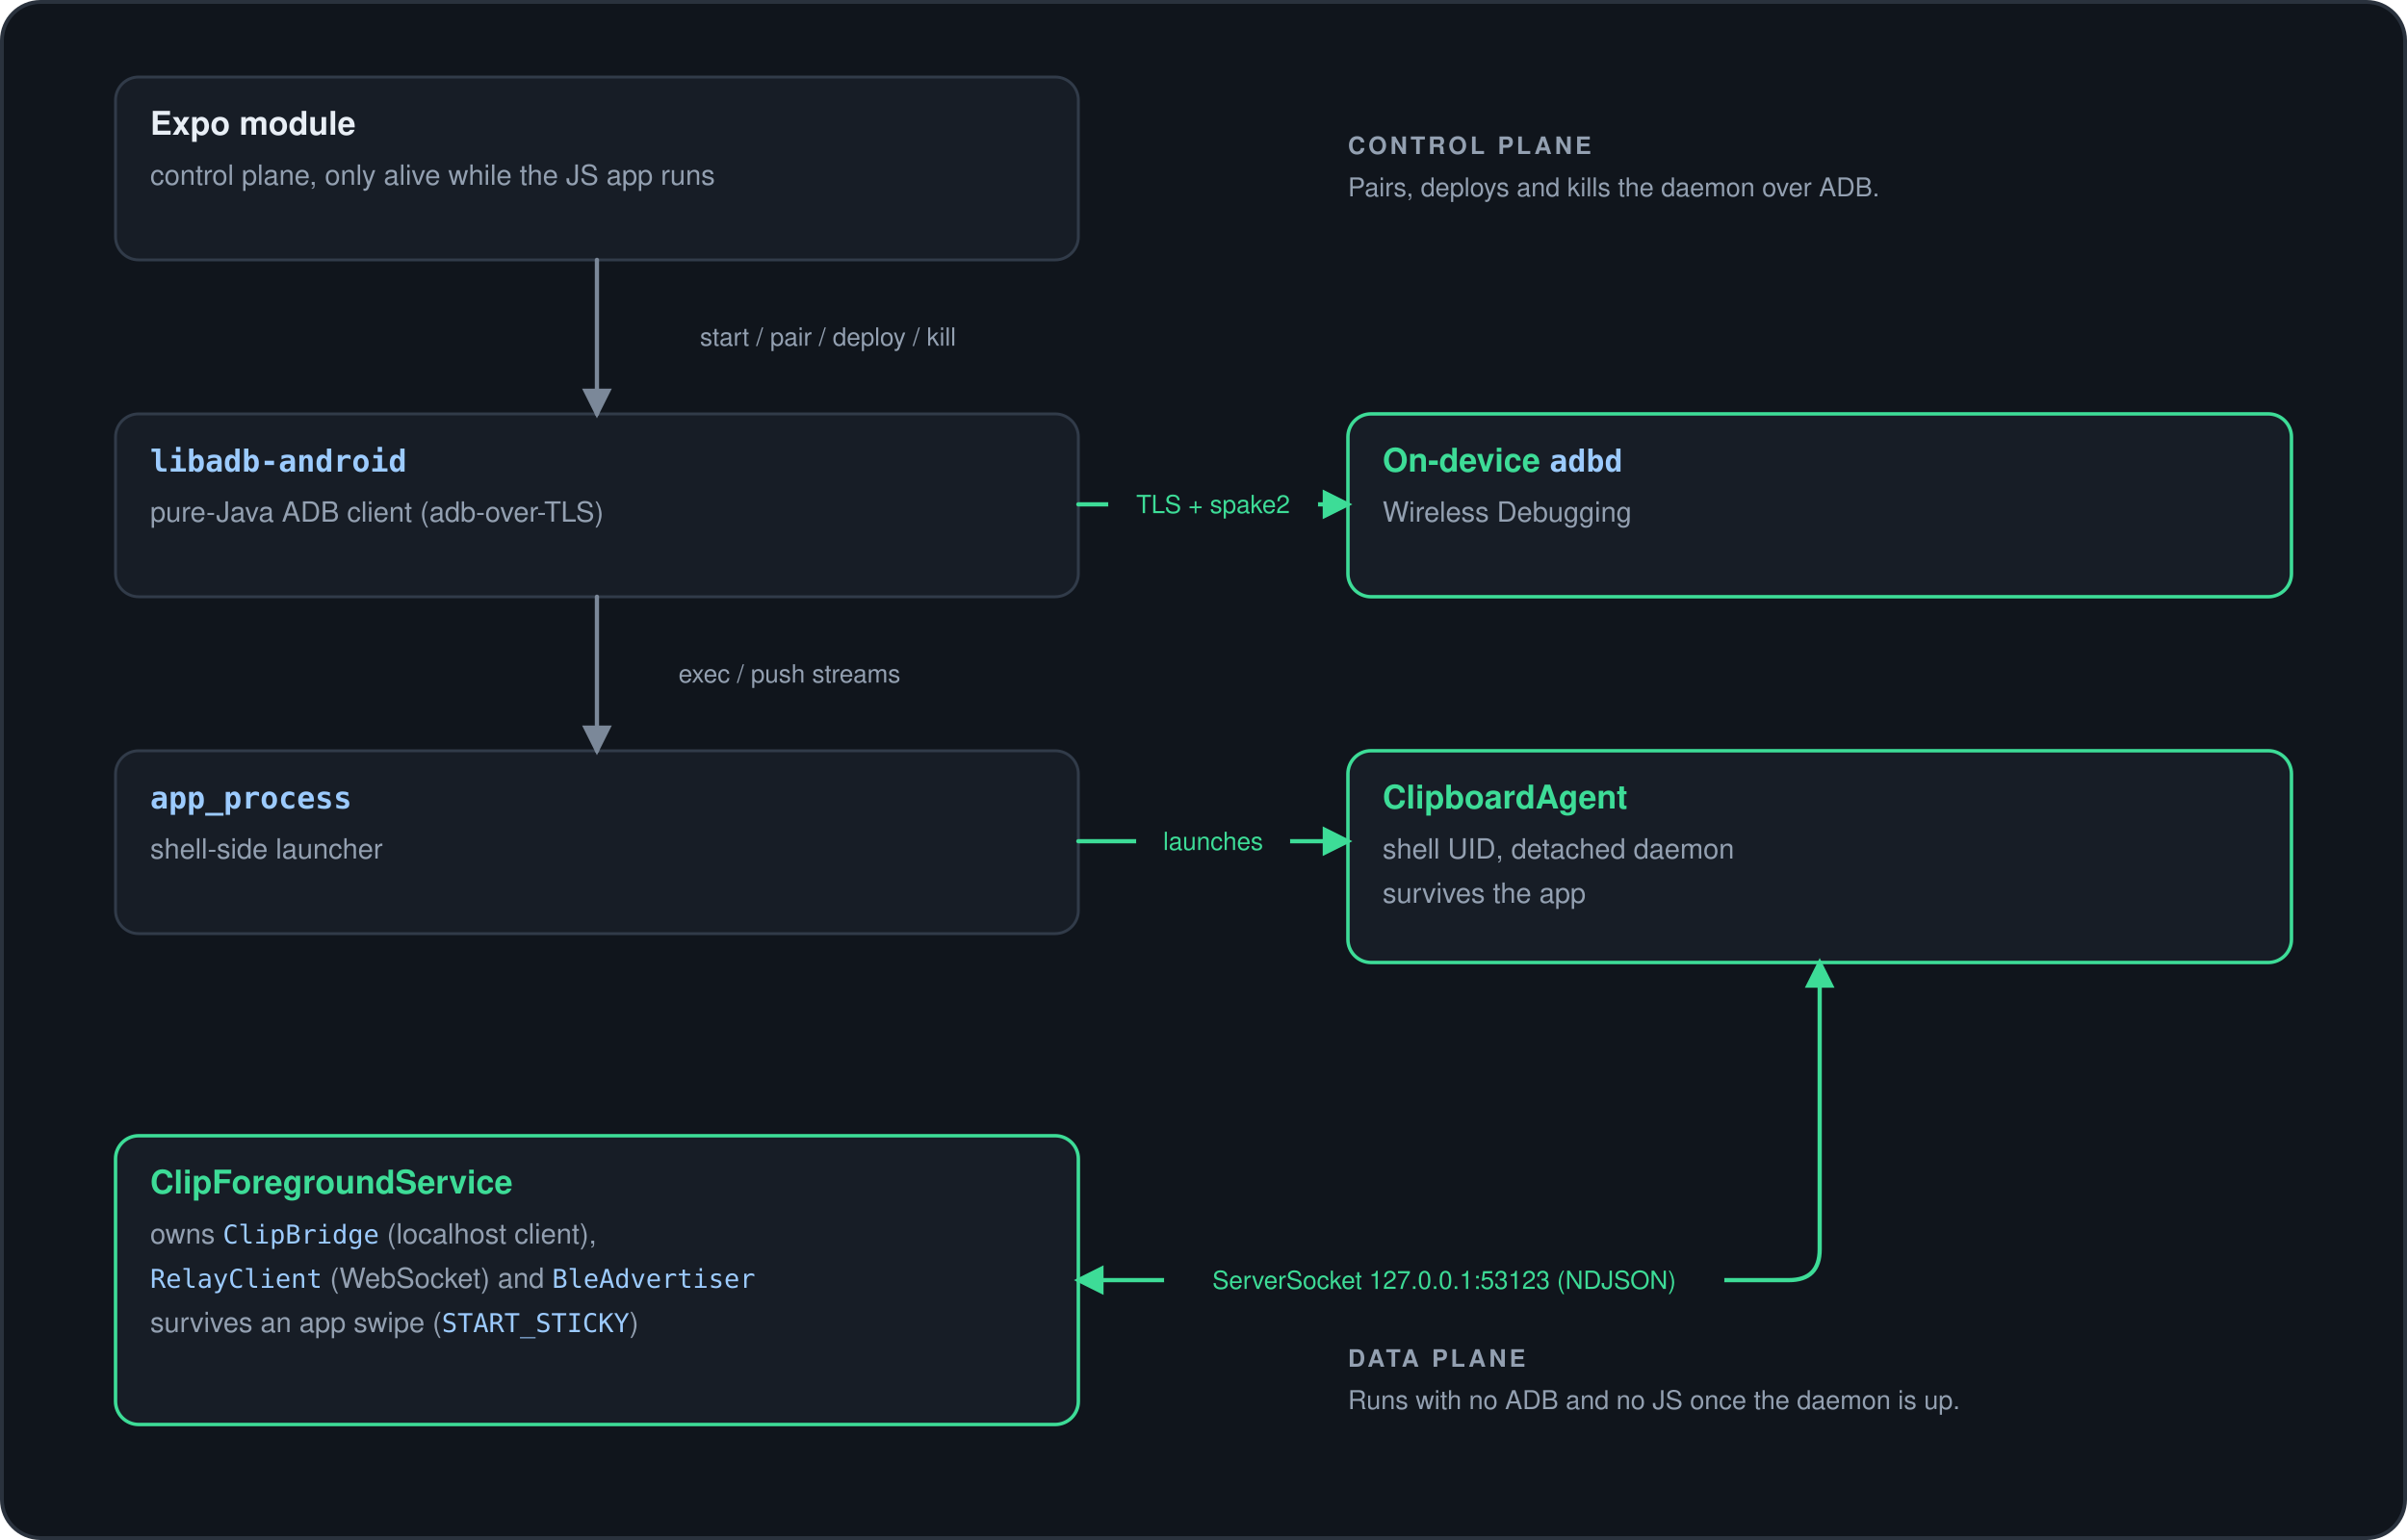
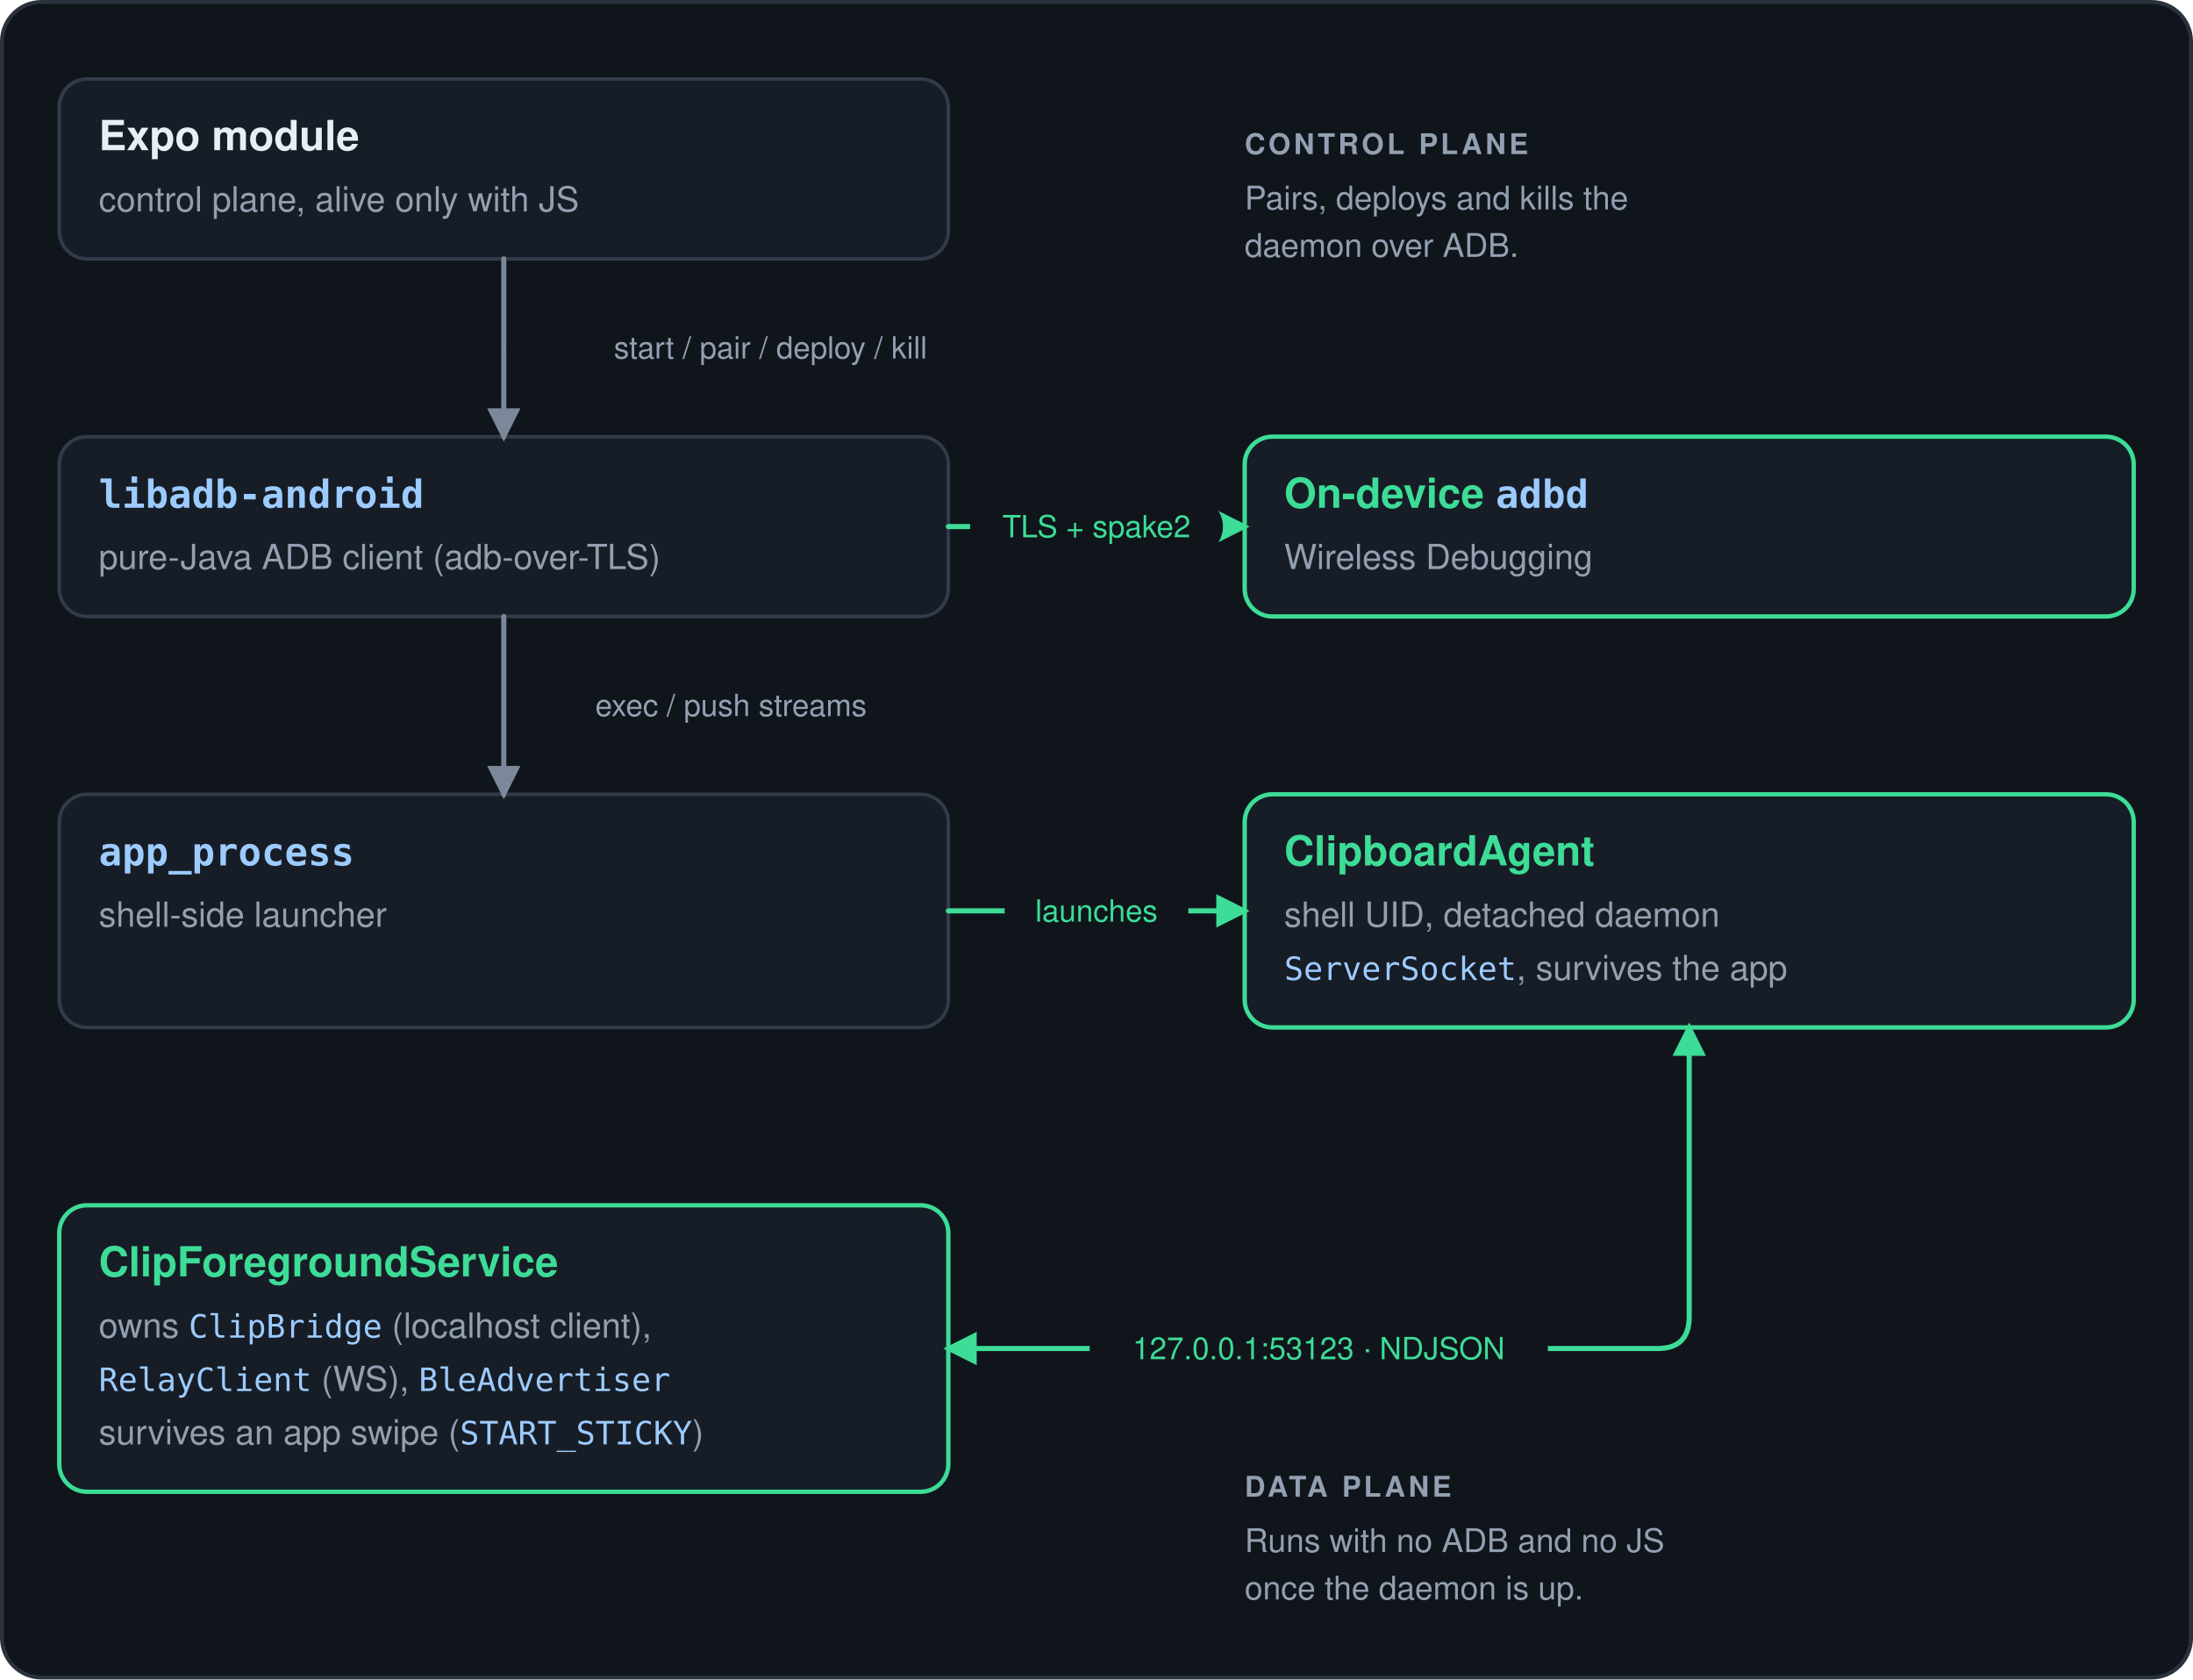
- <svg xmlns="http://www.w3.org/2000/svg" width="1250" height="800" viewBox="0 0 1250 800">
+ <svg xmlns="http://www.w3.org/2000/svg" width="1110" height="850" viewBox="0 0 1110 850">
  <defs>
-     <marker id="m0" viewBox="0 0 10 10" refX="8.5" refY="5" markerWidth="7" markerHeight="7" orient="auto-start-reverse">
+     <marker id="m0" viewBox="0 0 10 10" refX="8.5" refY="5" markerWidth="6.5" markerHeight="6.5" orient="auto-start-reverse">
      <path d="M0 0L10 5L0 10z" fill="#7B8899" />
    </marker>
-     <marker id="m1" viewBox="0 0 10 10" refX="8.5" refY="5" markerWidth="7" markerHeight="7" orient="auto-start-reverse">
+     <marker id="m1" viewBox="0 0 10 10" refX="8.5" refY="5" markerWidth="6.5" markerHeight="6.5" orient="auto-start-reverse">
      <path d="M0 0L10 5L0 10z" fill="#3DDC97" />
    </marker>
  </defs>
-   <rect x="1" y="1" width="1248" height="798" rx="20" fill="#10151C" stroke="#2A323D" stroke-width="2" />
-   <rect x="60" y="40" width="500" height="95" rx="12" fill="#171D26" stroke="#313B49" stroke-width="1.5" />
-   <text x="78" y="70" font-family="-apple-system, 'SF Pro Text', 'Helvetica Neue', Helvetica, Arial, sans-serif" font-size="17" font-weight="650" fill="#E8EEF5" text-anchor="start">Expo module</text>
-   <text x="78" y="96" font-family="-apple-system, 'SF Pro Text', 'Helvetica Neue', Helvetica, Arial, sans-serif" font-size="14.5" font-weight="400" fill="#93A0B1" text-anchor="start">control plane, only alive while the JS app runs</text>
-   <rect x="60" y="215" width="500" height="95" rx="12" fill="#171D26" stroke="#313B49" stroke-width="1.5" />
-   <text x="78" y="245" font-family="-apple-system, 'SF Pro Text', 'Helvetica Neue', Helvetica, Arial, sans-serif" font-size="17" font-weight="650" fill="#E8EEF5" text-anchor="start">
+   <rect x="1" y="1" width="1108" height="848" rx="20" fill="#10151C" stroke="#2A323D" stroke-width="2" />
+   <rect x="30" y="40" width="450" height="91" rx="14" fill="#171D26" stroke="#313B49" stroke-width="1.8" />
+   <text x="50" y="76" font-family="-apple-system, 'SF Pro Text', 'Helvetica Neue', Helvetica, Arial, sans-serif" font-size="21" font-weight="650" fill="#E8EEF5" text-anchor="start">Expo module</text>
+   <text x="50" y="107" font-family="-apple-system, 'SF Pro Text', 'Helvetica Neue', Helvetica, Arial, sans-serif" font-size="17.5" font-weight="400" fill="#93A0B1" text-anchor="start">control plane, alive only with JS</text>
+   <rect x="30" y="221" width="450" height="91" rx="14" fill="#171D26" stroke="#313B49" stroke-width="1.8" />
+   <text x="50" y="257" font-family="-apple-system, 'SF Pro Text', 'Helvetica Neue', Helvetica, Arial, sans-serif" font-size="21" font-weight="650" fill="#E8EEF5" text-anchor="start">
    <tspan font-family="ui-monospace, 'SF Mono', Menlo, Consolas, monospace" font-size="0.93em" fill="#9CCBFF">libadb-android</tspan>
  </text>
-   <text x="78" y="271" font-family="-apple-system, 'SF Pro Text', 'Helvetica Neue', Helvetica, Arial, sans-serif" font-size="14.5" font-weight="400" fill="#93A0B1" text-anchor="start">pure-Java ADB client (adb-over-TLS)</text>
-   <rect x="700" y="215" width="490" height="95" rx="12" fill="#171D26" stroke="#3DDC97" stroke-width="1.8" />
-   <text x="718" y="245" font-family="-apple-system, 'SF Pro Text', 'Helvetica Neue', Helvetica, Arial, sans-serif" font-size="17" font-weight="650" fill="#3DDC97" text-anchor="start">On-device <tspan font-family="ui-monospace, 'SF Mono', Menlo, Consolas, monospace" font-size="0.93em" fill="#9CCBFF">adbd</tspan>
+   <text x="50" y="288" font-family="-apple-system, 'SF Pro Text', 'Helvetica Neue', Helvetica, Arial, sans-serif" font-size="17.5" font-weight="400" fill="#93A0B1" text-anchor="start">pure-Java ADB client (adb-over-TLS)</text>
+   <rect x="630" y="221" width="450" height="91" rx="14" fill="#171D26" stroke="#3DDC97" stroke-width="2.2" />
+   <text x="650" y="257" font-family="-apple-system, 'SF Pro Text', 'Helvetica Neue', Helvetica, Arial, sans-serif" font-size="21" font-weight="650" fill="#3DDC97" text-anchor="start">On-device <tspan font-family="ui-monospace, 'SF Mono', Menlo, Consolas, monospace" font-size="0.93em" fill="#9CCBFF">adbd</tspan>
  </text>
-   <text x="718" y="271" font-family="-apple-system, 'SF Pro Text', 'Helvetica Neue', Helvetica, Arial, sans-serif" font-size="14.5" font-weight="400" fill="#93A0B1" text-anchor="start">Wireless Debugging</text>
-   <rect x="60" y="390" width="500" height="95" rx="12" fill="#171D26" stroke="#313B49" stroke-width="1.5" />
-   <text x="78" y="420" font-family="-apple-system, 'SF Pro Text', 'Helvetica Neue', Helvetica, Arial, sans-serif" font-size="17" font-weight="650" fill="#E8EEF5" text-anchor="start">
+   <text x="650" y="288" font-family="-apple-system, 'SF Pro Text', 'Helvetica Neue', Helvetica, Arial, sans-serif" font-size="17.5" font-weight="400" fill="#93A0B1" text-anchor="start">Wireless Debugging</text>
+   <rect x="30" y="402" width="450" height="118" rx="14" fill="#171D26" stroke="#313B49" stroke-width="1.8" />
+   <text x="50" y="438" font-family="-apple-system, 'SF Pro Text', 'Helvetica Neue', Helvetica, Arial, sans-serif" font-size="21" font-weight="650" fill="#E8EEF5" text-anchor="start">
    <tspan font-family="ui-monospace, 'SF Mono', Menlo, Consolas, monospace" font-size="0.93em" fill="#9CCBFF">app_process</tspan>
  </text>
-   <text x="78" y="446" font-family="-apple-system, 'SF Pro Text', 'Helvetica Neue', Helvetica, Arial, sans-serif" font-size="14.5" font-weight="400" fill="#93A0B1" text-anchor="start">shell-side launcher</text>
-   <rect x="700" y="390" width="490" height="110" rx="12" fill="#171D26" stroke="#3DDC97" stroke-width="1.8" />
-   <text x="718" y="420" font-family="-apple-system, 'SF Pro Text', 'Helvetica Neue', Helvetica, Arial, sans-serif" font-size="17" font-weight="650" fill="#3DDC97" text-anchor="start">ClipboardAgent</text>
-   <text x="718" y="446" font-family="-apple-system, 'SF Pro Text', 'Helvetica Neue', Helvetica, Arial, sans-serif" font-size="14.5" font-weight="400" fill="#93A0B1" text-anchor="start">shell UID, detached daemon</text>
-   <text x="718" y="469" font-family="-apple-system, 'SF Pro Text', 'Helvetica Neue', Helvetica, Arial, sans-serif" font-size="14.5" font-weight="400" fill="#93A0B1" text-anchor="start">survives the app</text>
-   <rect x="60" y="590" width="500" height="150" rx="12" fill="#171D26" stroke="#3DDC97" stroke-width="1.8" />
-   <text x="78" y="620" font-family="-apple-system, 'SF Pro Text', 'Helvetica Neue', Helvetica, Arial, sans-serif" font-size="17" font-weight="650" fill="#3DDC97" text-anchor="start">ClipForegroundService</text>
-   <text x="78" y="646" font-family="-apple-system, 'SF Pro Text', 'Helvetica Neue', Helvetica, Arial, sans-serif" font-size="14.5" font-weight="400" fill="#93A0B1" text-anchor="start">owns <tspan font-family="ui-monospace, 'SF Mono', Menlo, Consolas, monospace" font-size="0.93em" fill="#9CCBFF">ClipBridge</tspan> (localhost client),</text>
-   <text x="78" y="669" font-family="-apple-system, 'SF Pro Text', 'Helvetica Neue', Helvetica, Arial, sans-serif" font-size="14.5" font-weight="400" fill="#93A0B1" text-anchor="start">
-     <tspan font-family="ui-monospace, 'SF Mono', Menlo, Consolas, monospace" font-size="0.93em" fill="#9CCBFF">RelayClient</tspan> (WebSocket) and <tspan font-family="ui-monospace, 'SF Mono', Menlo, Consolas, monospace" font-size="0.93em" fill="#9CCBFF">BleAdvertiser</tspan>
+   <text x="50" y="469" font-family="-apple-system, 'SF Pro Text', 'Helvetica Neue', Helvetica, Arial, sans-serif" font-size="17.5" font-weight="400" fill="#93A0B1" text-anchor="start">shell-side launcher</text>
+   <rect x="630" y="402" width="450" height="118" rx="14" fill="#171D26" stroke="#3DDC97" stroke-width="2.2" />
+   <text x="650" y="438" font-family="-apple-system, 'SF Pro Text', 'Helvetica Neue', Helvetica, Arial, sans-serif" font-size="21" font-weight="650" fill="#3DDC97" text-anchor="start">ClipboardAgent</text>
+   <text x="650" y="469" font-family="-apple-system, 'SF Pro Text', 'Helvetica Neue', Helvetica, Arial, sans-serif" font-size="17.5" font-weight="400" fill="#93A0B1" text-anchor="start">shell UID, detached daemon</text>
+   <text x="650" y="496" font-family="-apple-system, 'SF Pro Text', 'Helvetica Neue', Helvetica, Arial, sans-serif" font-size="17.5" font-weight="400" fill="#93A0B1" text-anchor="start">
+     <tspan font-family="ui-monospace, 'SF Mono', Menlo, Consolas, monospace" font-size="0.93em" fill="#9CCBFF">ServerSocket</tspan>, survives the app</text>
+   <rect x="30" y="610" width="450" height="145" rx="14" fill="#171D26" stroke="#3DDC97" stroke-width="2.2" />
+   <text x="50" y="646" font-family="-apple-system, 'SF Pro Text', 'Helvetica Neue', Helvetica, Arial, sans-serif" font-size="21" font-weight="650" fill="#3DDC97" text-anchor="start">ClipForegroundService</text>
+   <text x="50" y="677" font-family="-apple-system, 'SF Pro Text', 'Helvetica Neue', Helvetica, Arial, sans-serif" font-size="17.5" font-weight="400" fill="#93A0B1" text-anchor="start">owns <tspan font-family="ui-monospace, 'SF Mono', Menlo, Consolas, monospace" font-size="0.93em" fill="#9CCBFF">ClipBridge</tspan> (localhost client),</text>
+   <text x="50" y="704" font-family="-apple-system, 'SF Pro Text', 'Helvetica Neue', Helvetica, Arial, sans-serif" font-size="17.5" font-weight="400" fill="#93A0B1" text-anchor="start">
+     <tspan font-family="ui-monospace, 'SF Mono', Menlo, Consolas, monospace" font-size="0.93em" fill="#9CCBFF">RelayClient</tspan> (WS), <tspan font-family="ui-monospace, 'SF Mono', Menlo, Consolas, monospace" font-size="0.93em" fill="#9CCBFF">BleAdvertiser</tspan>
  </text>
-   <text x="78" y="692" font-family="-apple-system, 'SF Pro Text', 'Helvetica Neue', Helvetica, Arial, sans-serif" font-size="14.5" font-weight="400" fill="#93A0B1" text-anchor="start">survives an app swipe (<tspan font-family="ui-monospace, 'SF Mono', Menlo, Consolas, monospace" font-size="0.93em" fill="#9CCBFF">START_STICKY</tspan>)</text>
-   <path d="M310 135 L310 215" fill="none" stroke="#7B8899" stroke-width="2.2" stroke-linecap="round" marker-end="url(#m0)" />
-   <rect x="317" y="161.5" width="226" height="27" rx="13.5" fill="#10151C" stroke="none" stroke-width="1" />
-   <text x="430" y="179.55" font-family="-apple-system, 'SF Pro Text', 'Helvetica Neue', Helvetica, Arial, sans-serif" font-size="13" font-weight="400" fill="#93A0B1" text-anchor="middle">start / pair / deploy / kill</text>
-   <path d="M560 262 L700 262" fill="none" stroke="#3DDC97" stroke-width="2.2" stroke-linecap="round" marker-end="url(#m1)" />
-   <rect x="575.5" y="248.5" width="109" height="27" rx="13.5" fill="#10151C" stroke="none" stroke-width="1" />
-   <text x="630" y="266.55" font-family="-apple-system, 'SF Pro Text', 'Helvetica Neue', Helvetica, Arial, sans-serif" font-size="13" font-weight="400" fill="#3DDC97" text-anchor="middle">TLS + spake2</text>
-   <path d="M310 310 L310 390" fill="none" stroke="#7B8899" stroke-width="2.2" stroke-linecap="round" marker-end="url(#m0)" />
-   <rect x="330" y="336.5" width="160" height="27" rx="13.5" fill="#10151C" stroke="none" stroke-width="1" />
-   <text x="410" y="354.55" font-family="-apple-system, 'SF Pro Text', 'Helvetica Neue', Helvetica, Arial, sans-serif" font-size="13" font-weight="400" fill="#93A0B1" text-anchor="middle">exec / push streams</text>
-   <path d="M560 437 L700 437" fill="none" stroke="#3DDC97" stroke-width="2.2" stroke-linecap="round" marker-end="url(#m1)" />
-   <rect x="590" y="423.5" width="80" height="27" rx="13.5" fill="#10151C" stroke="none" stroke-width="1" />
-   <text x="630" y="441.55" font-family="-apple-system, 'SF Pro Text', 'Helvetica Neue', Helvetica, Arial, sans-serif" font-size="13" font-weight="400" fill="#3DDC97" text-anchor="middle">launches</text>
-   <path d="M945 500 L945 649 Q945 665 929 665 L560 665" fill="none" stroke="#3DDC97" stroke-width="2.2" stroke-linecap="round" marker-end="url(#m1)" marker-start="url(#m1)" />
-   <rect x="604.5" y="651.5" width="291" height="27" rx="13.5" fill="#10151C" stroke="none" stroke-width="1" />
-   <text x="750" y="669.55" font-family="-apple-system, 'SF Pro Text', 'Helvetica Neue', Helvetica, Arial, sans-serif" font-size="13" font-weight="400" fill="#3DDC97" text-anchor="middle">ServerSocket 127.0.0.1:53123 (NDJSON)</text>
-   <text x="700" y="80" font-family="-apple-system, 'SF Pro Text', 'Helvetica Neue', Helvetica, Arial, sans-serif" font-size="12.5" font-weight="700" fill="#93A0B1" text-anchor="start" letter-spacing="1.6">CONTROL PLANE</text>
-   <text x="700" y="102" font-family="-apple-system, 'SF Pro Text', 'Helvetica Neue', Helvetica, Arial, sans-serif" font-size="13.5" font-weight="400" fill="#93A0B1" text-anchor="start">Pairs, deploys and kills the daemon over ADB.</text>
-   <text x="700" y="710" font-family="-apple-system, 'SF Pro Text', 'Helvetica Neue', Helvetica, Arial, sans-serif" font-size="12.5" font-weight="700" fill="#93A0B1" text-anchor="start" letter-spacing="1.6">DATA PLANE</text>
-   <text x="700" y="732" font-family="-apple-system, 'SF Pro Text', 'Helvetica Neue', Helvetica, Arial, sans-serif" font-size="13.5" font-weight="400" fill="#93A0B1" text-anchor="start">Runs with no ADB and no JS once the daemon is up.</text>
+   <text x="50" y="731" font-family="-apple-system, 'SF Pro Text', 'Helvetica Neue', Helvetica, Arial, sans-serif" font-size="17.5" font-weight="400" fill="#93A0B1" text-anchor="start">survives an app swipe (<tspan font-family="ui-monospace, 'SF Mono', Menlo, Consolas, monospace" font-size="0.93em" fill="#9CCBFF">START_STICKY</tspan>)</text>
+   <path d="M255 131 L255 221" fill="none" stroke="#7B8899" stroke-width="2.6" stroke-linecap="round" marker-end="url(#m0)" />
+   <rect x="256.5" y="161.25" width="267" height="29.5" rx="14.75" fill="#10151C" stroke="none" stroke-width="1" />
+   <text x="390" y="181.425" font-family="-apple-system, 'SF Pro Text', 'Helvetica Neue', Helvetica, Arial, sans-serif" font-size="15.5" font-weight="400" fill="#93A0B1" text-anchor="middle">start / pair / deploy / kill</text>
+   <path d="M480 266.5 L630 266.5" fill="none" stroke="#3DDC97" stroke-width="2.6" stroke-linecap="round" marker-end="url(#m1)" />
+   <rect x="491" y="251.75" width="128" height="29.5" rx="14.75" fill="#10151C" stroke="none" stroke-width="1" />
+   <text x="555" y="271.925" font-family="-apple-system, 'SF Pro Text', 'Helvetica Neue', Helvetica, Arial, sans-serif" font-size="15.5" font-weight="400" fill="#3DDC97" text-anchor="middle">TLS + spake2</text>
+   <path d="M255 312 L255 402" fill="none" stroke="#7B8899" stroke-width="2.6" stroke-linecap="round" marker-end="url(#m0)" />
+   <rect x="275.5" y="342.25" width="189" height="29.5" rx="14.75" fill="#10151C" stroke="none" stroke-width="1" />
+   <text x="370" y="362.425" font-family="-apple-system, 'SF Pro Text', 'Helvetica Neue', Helvetica, Arial, sans-serif" font-size="15.5" font-weight="400" fill="#93A0B1" text-anchor="middle">exec / push streams</text>
+   <path d="M480 461 L630 461" fill="none" stroke="#3DDC97" stroke-width="2.6" stroke-linecap="round" marker-end="url(#m1)" />
+   <rect x="508.5" y="446.25" width="93" height="29.5" rx="14.75" fill="#10151C" stroke="none" stroke-width="1" />
+   <text x="555" y="466.425" font-family="-apple-system, 'SF Pro Text', 'Helvetica Neue', Helvetica, Arial, sans-serif" font-size="15.5" font-weight="400" fill="#3DDC97" text-anchor="middle">launches</text>
+   <path d="M855 520 L855 666.5 Q855 682.5 839 682.5 L480 682.5" fill="none" stroke="#3DDC97" stroke-width="2.6" stroke-linecap="round" marker-end="url(#m1)" marker-start="url(#m1)" />
+   <rect x="551.5" y="667.75" width="232" height="29.5" rx="14.75" fill="#10151C" stroke="none" stroke-width="1" />
+   <text x="667.5" y="687.925" font-family="-apple-system, 'SF Pro Text', 'Helvetica Neue', Helvetica, Arial, sans-serif" font-size="15.5" font-weight="400" fill="#3DDC97" text-anchor="middle">127.0.0.1:53123 · NDJSON</text>
+   <text x="630" y="78" font-family="-apple-system, 'SF Pro Text', 'Helvetica Neue', Helvetica, Arial, sans-serif" font-size="14.5" font-weight="700" fill="#93A0B1" text-anchor="start" letter-spacing="1.6">CONTROL PLANE</text>
+   <text x="630" y="106" font-family="-apple-system, 'SF Pro Text', 'Helvetica Neue', Helvetica, Arial, sans-serif" font-size="16.5" font-weight="400" fill="#93A0B1" text-anchor="start">Pairs, deploys and kills the</text>
+   <text x="630" y="130" font-family="-apple-system, 'SF Pro Text', 'Helvetica Neue', Helvetica, Arial, sans-serif" font-size="16.5" font-weight="400" fill="#93A0B1" text-anchor="start">daemon over ADB.</text>
+   <text x="630" y="757.5" font-family="-apple-system, 'SF Pro Text', 'Helvetica Neue', Helvetica, Arial, sans-serif" font-size="14.5" font-weight="700" fill="#93A0B1" text-anchor="start" letter-spacing="1.6">DATA PLANE</text>
+   <text x="630" y="785.5" font-family="-apple-system, 'SF Pro Text', 'Helvetica Neue', Helvetica, Arial, sans-serif" font-size="16.5" font-weight="400" fill="#93A0B1" text-anchor="start">Runs with no ADB and no JS</text>
+   <text x="630" y="809.5" font-family="-apple-system, 'SF Pro Text', 'Helvetica Neue', Helvetica, Arial, sans-serif" font-size="16.5" font-weight="400" fill="#93A0B1" text-anchor="start">once the daemon is up.</text>
</svg>
